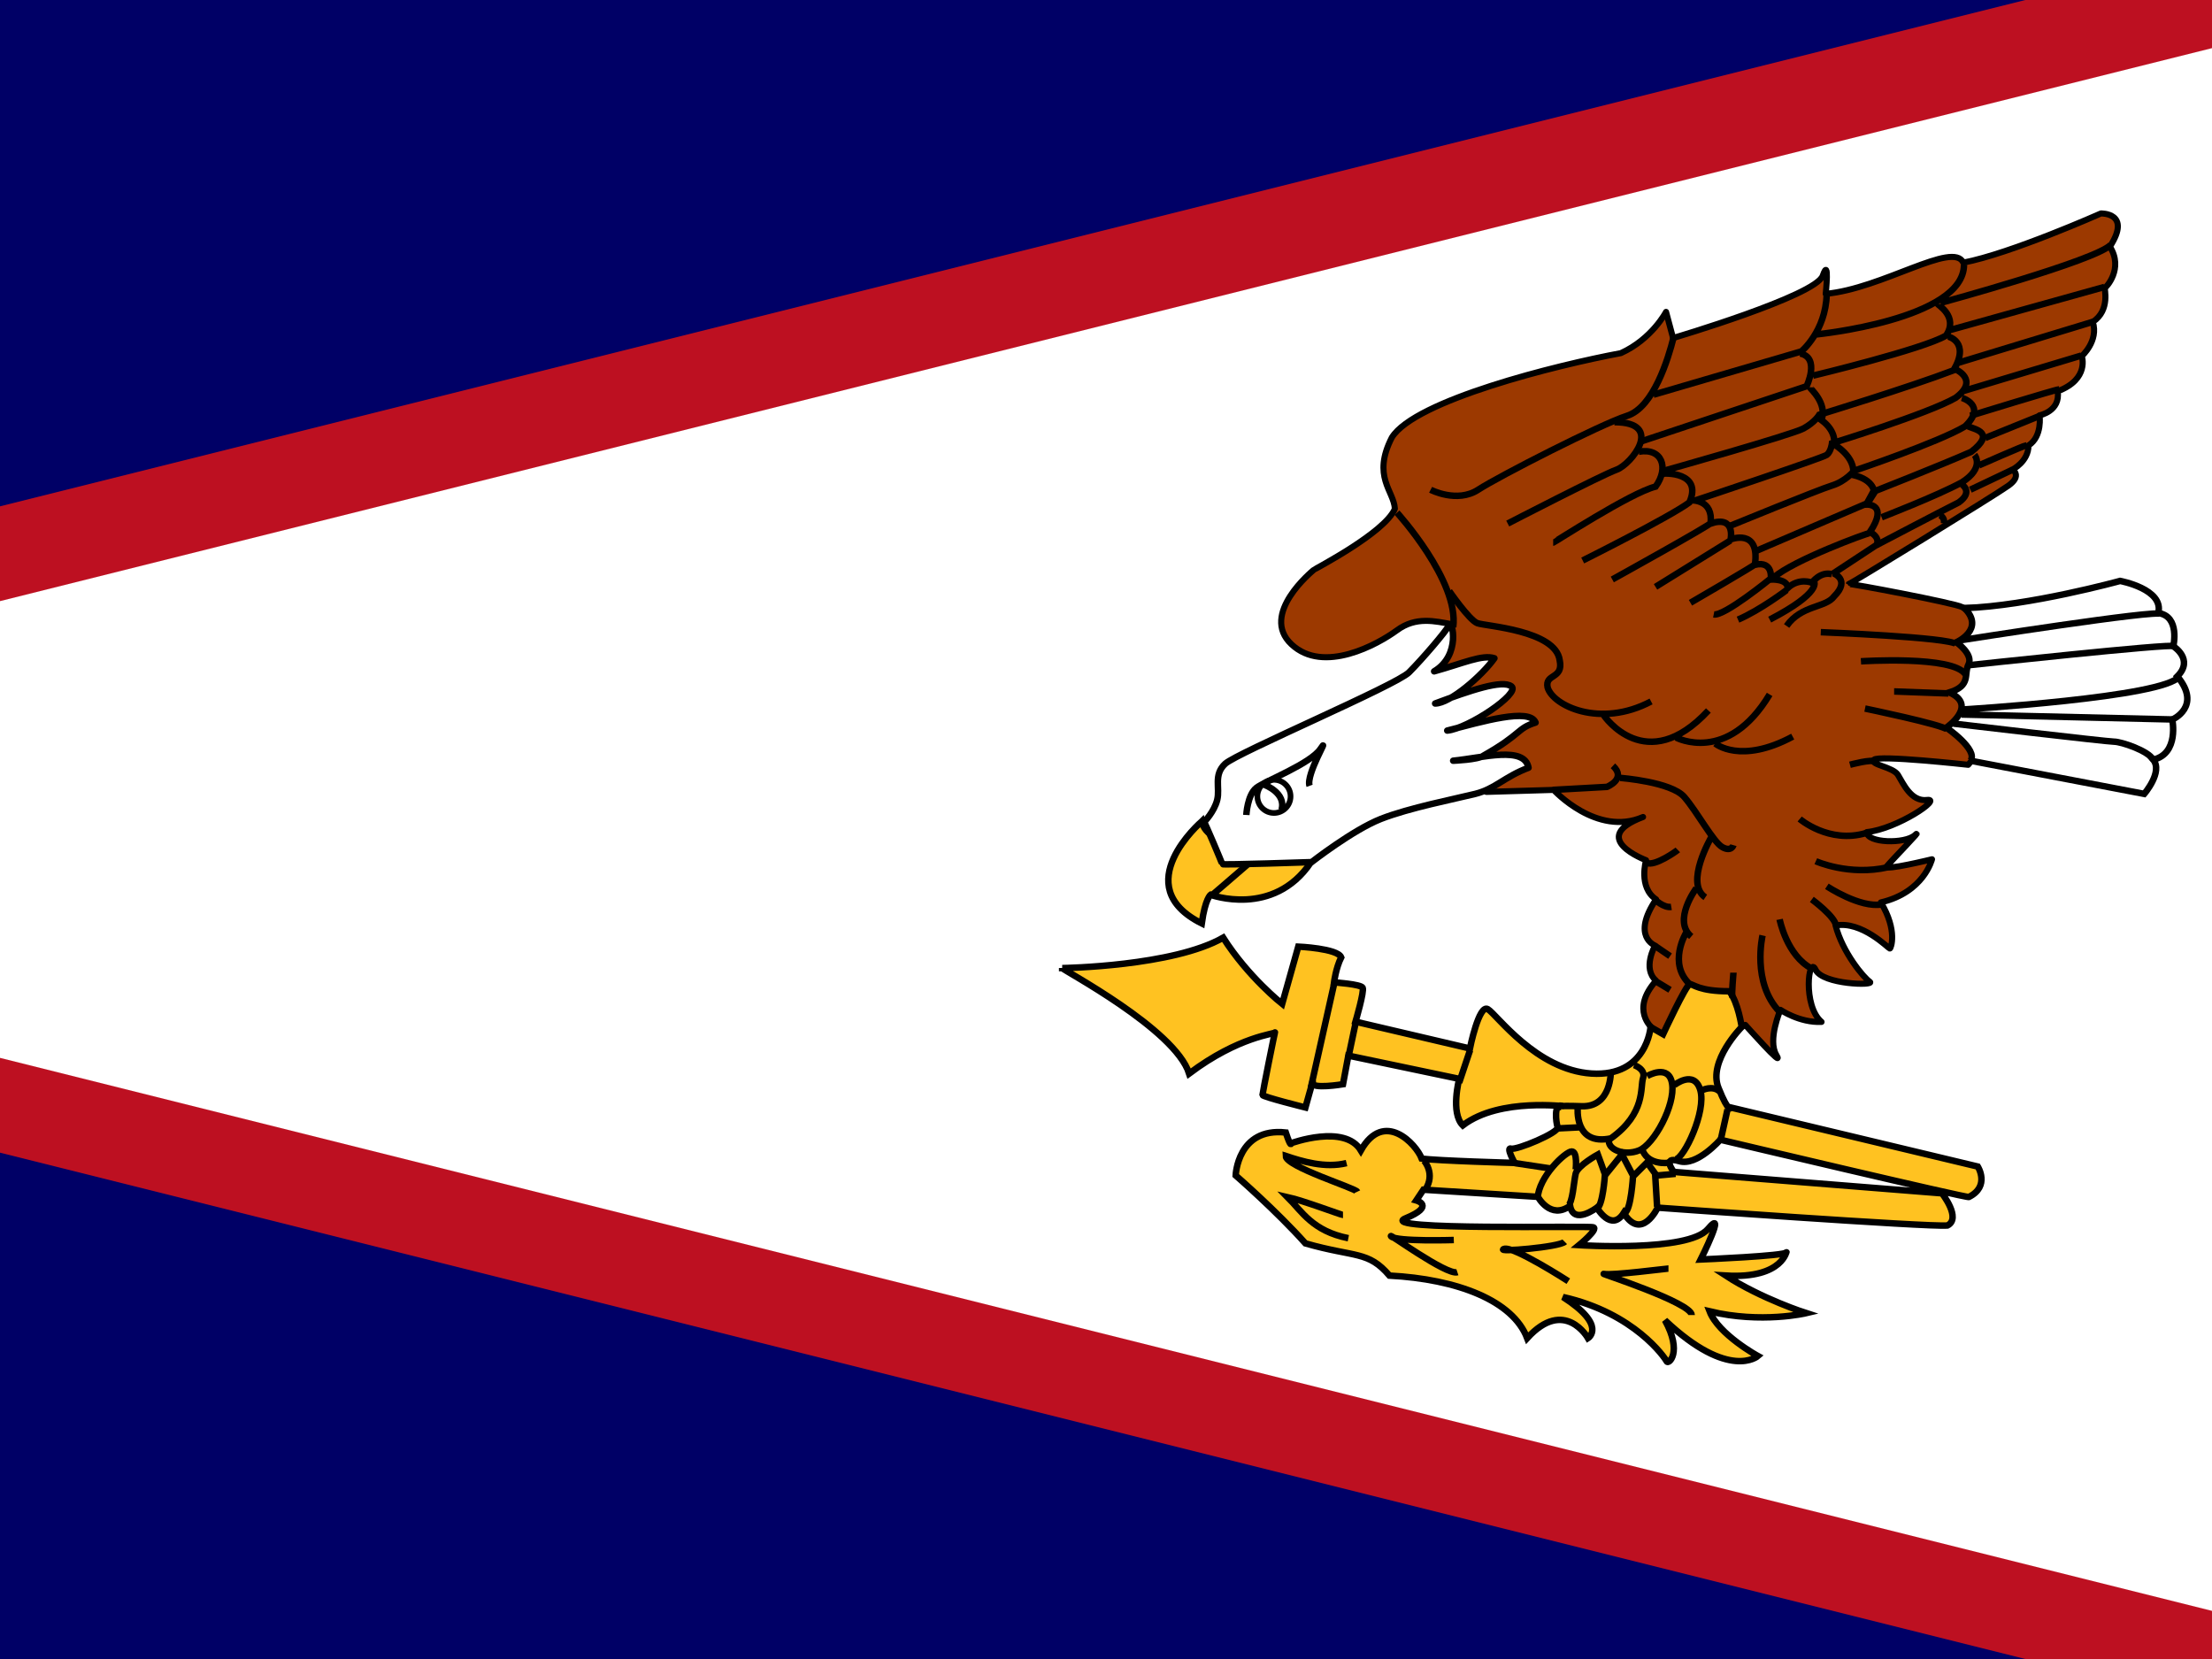
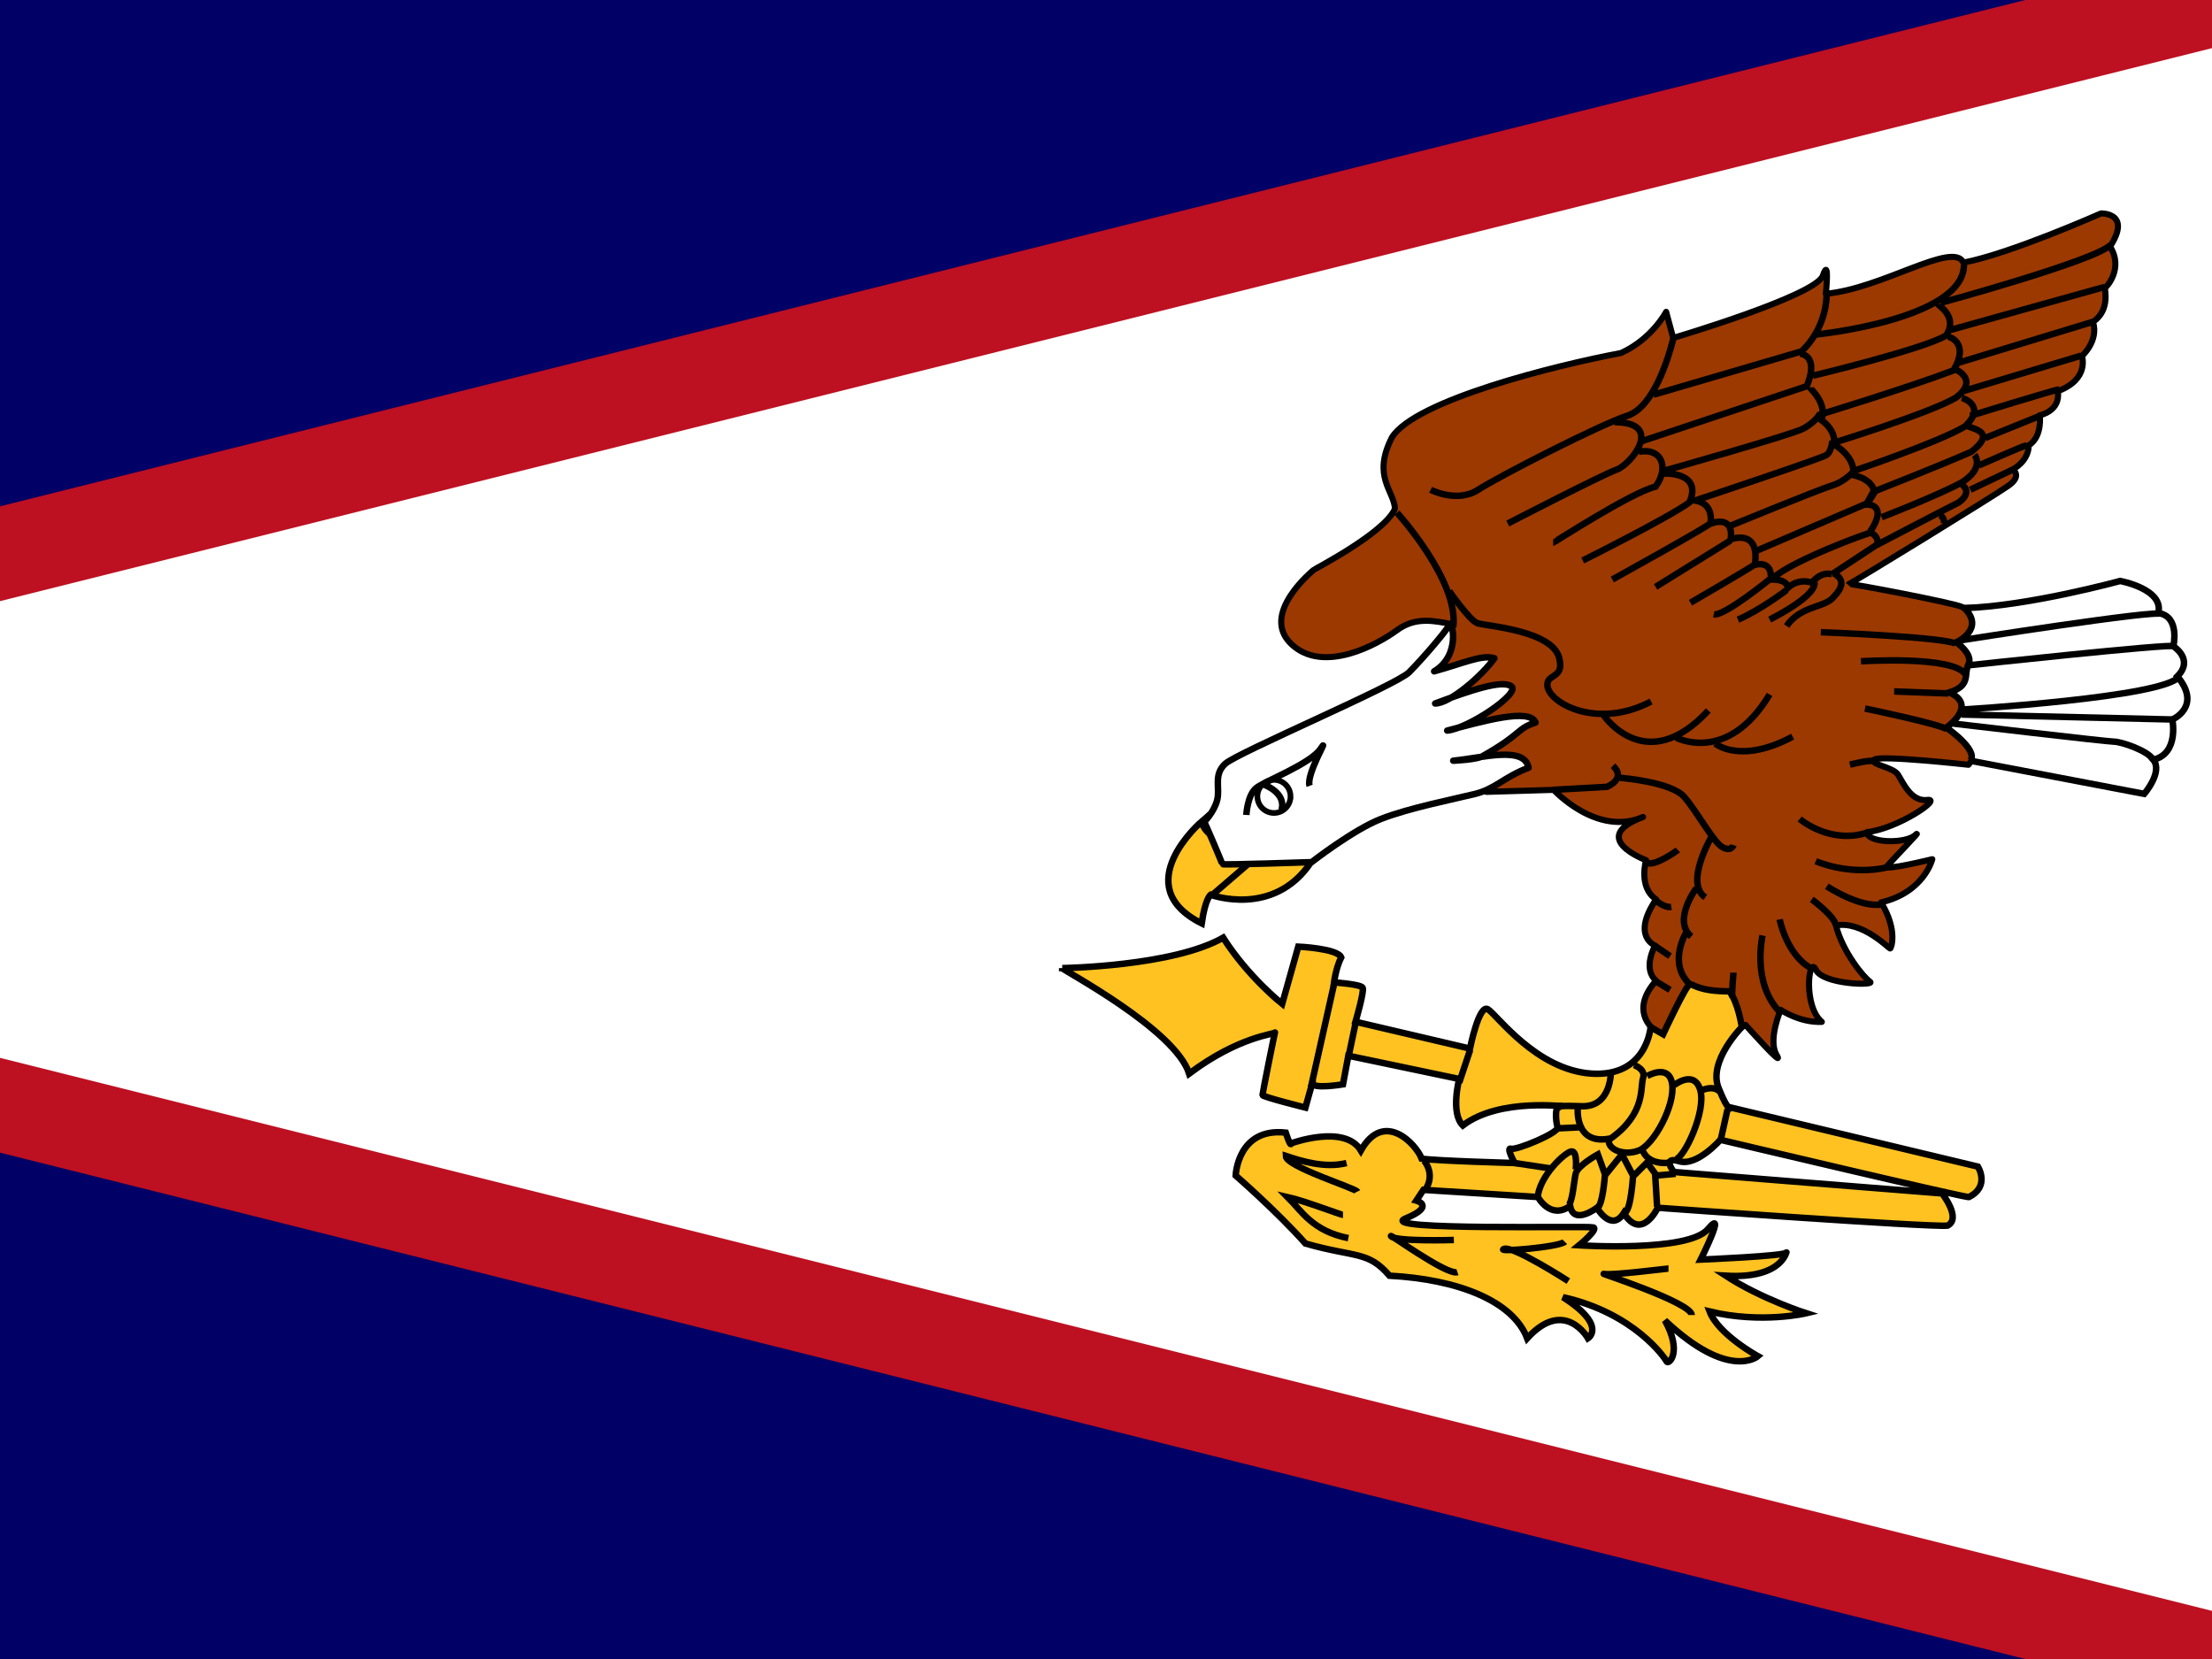
<svg xmlns="http://www.w3.org/2000/svg" height="480" width="640">
  <defs>
    <clipPath id="a">
      <path fill-opacity=".67" d="M0 0h640v480H0z" />
    </clipPath>
  </defs>
  <g clip-path="url(#a)">
    <path fill="#006" d="M-374-16H650v512H-374z" />
    <path d="M-374 240L650 496V-16L-374 240z" fill-rule="evenodd" fill="#bd1021" />
-     <path d="M650 11.43v457.14L-264.3 240 650 11.43z" fill-rule="evenodd" fill="#fff" />
+     <path d="M650 11.43v457.14L-264.29 240 650 11.43z" fill-rule="evenodd" fill="#fff" />
    <g stroke="#000">
-       <path stroke-linejoin="round" d="M478 297.4s-6.4-5.23 1.16-13.66c-4.07-3.48-.3-10.17-.3-10.17s-6.96-2.6.3-13.36c-5.23-3.48-2.9-11.33-2.9-11.33s-17.15-6.4-.87-12.5c-13.38 5.82-25.88-7.84-25.88-7.84l-19.46.58c-3.3-16.16-28.97-2.1-9.9-48.5-4.93-.88-10.45-2.33-15.97 1.74-5.54 4.06-21.23 12.78-30.52 4.06s6.1-21.2 6.4-21.5c.28-.3 20.62-10.75 23.52-17.72-.3-5.23-6.68-9.3-.87-20.63 6.7-10.76 47.65-20.93 66.26-24.4 9-4.08 13.07-11.93 13.07-11.93l2.03 7.56s41.26-12.2 43.3-18.02.87 5.23.87 5.23c16.27-1.46 36.9-15.4 39.8-9.02 13.67-2.6 39.82-14.23 39.82-14.23s9-.3 2.6 9.6c4.07 6.38-1.16 11.9-1.45 11.9-.3 0 1.74 6.4-3.5 9.88 1.76 5.52-3.18 9.88-3.18 9.88s2.32 6.7-6.98 10.18c.87 5.8-5.24 6.97-5.24 6.97s.88 6.1-3.2 8.72c0 4.65-4.64 6.97-4.64 6.97s2.9 1.75-1.17 4.65c-4.06 2.9-46.2 28.76-46.2 28.47 0-.3 30.8 5.52 32.84 6.68s25.27 16.57 25.27 16.57l-23.54 29.05s-26.15-2.9-27.3-1.45 5.5 2.04 6.96 4.36c1.45 2.32 3.77 7.85 8.42 7.26 4.65-.58-8.72 8.43-17.43 9.3 0 3.2 11.03 3.5 13.93.87 2.9-2.6-6.97 7.57-8.13 9.02s13.07-2.03 13.07-2.03-2.32 9.58-14.8 12.48c4.93 8.14 2.9 13.37 2.6 13.37s-8.14-8.13-15.7-6.68c2.04 7.84 8.15 15.1 9.9 16.27 1.73 1.16-13.67.87-15.7-3.5s-3.78 10.47 1.74 15.12c-6.38.3-11.9-3.5-11.9-3.5s-3.78 8.73-1.16 13.1c2.6 4.35-9-8.73-9-8.73l-22.1 9.3-4.93-8.42z" fill-rule="evenodd" stroke-width="1.76" fill="#9c3900" />
-       <path d="M307.32 280.1c.52 0 32.1-.52 46.58-8.8 7.24 11.4 17.07 19.15 17.07 19.15l4.66-16.56s11.4.5 12.42 3.1c-1.55 3.1-2.07 7.24-2.07 7.24s7.76.52 8.28 1.55c.52 1.03-2.07 9.82-2.07 9.82l33.1 7.76s2.6-12.93 5.18-11.38c2.6 1.55 13.97 17.6 30.02 18.63s17.07-13.46 17.07-13.46l3.62 2.07s6.72-14.48 7.75-14.48 2.6 2.07 11.4 2.07c2.57 3.1 3.6 10.34 3.6 10.34s-9.82 9.84-6.72 17.6 3.63 5.7 3.63 5.7l71.4 17.07s3.63 5.7-2.58 8.8c0 .5-71.93-16.57-71.93-16.57s-6.73 7.77-11.9 6.2-1.55 3.12-1.55 3.12l77.6 6.2s5.7 7.24 1.57 9.3c-5.18.53-83.83-5.16-83.83-5.16s-4.66 9.83-9.83 1.55c-3.6 5.68-7.76-1.56-7.76-1.56s-6.72 5.17-7.76-.52c-5.7 4.14-9.3-2.6-9.3-2.6l-33.13-2.06-2.07 3.1s5.7 1.56-3.1 5.18c-8.8 3.62 52.78 2.07 54.33 2.6 1.56.5-4.13 5.16-4.13 5.16s31.56 2.07 37.26-4.65c5.7-6.73-2.07 8.8-2.07 8.8s24.84-1.04 24.84-2.08-.52 7.77-17.6 6.73c10.35 6.73 23.3 10.87 23.3 10.87s-12.95 3.1-27.96-.52c2.6 6.73 13.98 12.93 13.98 12.93s-8.28 7.25-26.9-10.35c5.16 9.32 1.02 12.94.5 11.9-.5-1.03-9.3-13.96-30-18.62 12.93 8.3 7.24 11.9 7.24 11.9s-6.73-11.9-17.6 0c-4.14-10.86-20.18-17.07-39.84-18.1-6.2-7.24-9.83-5.18-24.32-9.32-8.28-9.3-20.18-19.66-20.18-19.66s.52-13.97 14.5-12.42c1.54 4.66 1.54 3.1 1.54 3.1s15.52-5.68 20.18 2.08c6.73-11.9 16.04-1.78 17.6 2.36 4.45.65 26.9 1.26 26.9 1.26s-2.6-4.66-1.03-4.14c1.56.52 13.98-4.66 13.46-6.2-.52-1.56-1.03-6.74 1.03-6.22 2.06.52-17.6-2.6-28.47 5.7-3.62-3.63-1.03-13.46-1.03-13.46l-32.08-6.73-1.55 8.28s-9.32 1.55-8.8-.5c.52-2.08-2.07 7.23-2.07 7.23s-12.42-3.1-12.42-3.62 3.62-18.63 3.62-18.1c0 .5-10.35 1.02-24.84 11.9-4.14-12.95-36.74-30.02-36.74-30.54z" fill-rule="evenodd" stroke-width="1.88" fill="#ffc221" />
-       <path d="M385.98 284.76l-6.73 30.02m12.94-18.63l-2.08 9.83m35.2-2.07l-3.12 9.32m60.55 53.8c-.52 0-16.56 2.08-18.63 1.56-2.07-.5 25.35 8.28 25.35 11.9m-35.7-9.8s-16.04-10.36-18.63-9.33c-2.58 1.04 16.04-.52 17.6-2.07m-32.1-.52s-16.55.52-18.1-1.03 16.04 11.38 19.14 10.35m-33.1-16.57c-.53 0-11.4-4.13-16.05-5.17 4.14 4.14 7.24 9.84 17.6 11.9m2.58-13.44c-.5-1.05-20.7-7.26-20.7-10.36 4.67 1.55 11.4 3.62 17.6 2.07M499.82 321l-2.07 9.3" stroke-width="1.88" fill="none" />
-       <path d="M347.7 237.67s-21.75 18.63 0 29.5c1.02-7.25 2.57-8.28 2.57-8.28s18.1 6.7 28.98-9.33c-4.66-6.72-12.94-4.14-12.94-4.14s-17.06 0-18.6-7.76z" fill-rule="evenodd" stroke-width="1.88" fill="#ffc221" />
-       <path d="M365.8 245.95l-15 12.94M412 335.8s3.46 3.8.35 8.47m72.45-4.65l-5.7.52m-40.87-3.63l10.35 1.56m17.48-28.17s.3 10.46-8.42 10.17c-8.72-.3-5.82.3-5.82.3" stroke-width="1.88" fill="none" />
-       <path d="M472.77 308.15s3.5 1.16 2.62 3.78c-.88 2.6.86 10.17-9.3 17.43-10.76 2.32-9.6-9-9.6-9" stroke-width="1.88" fill="none" />
-       <path d="M476.55 311.35s6.4-3.78 7.26 2.32c.88 6.1-5.22 17.44-9.58 19.18-4.35 1.74-9.3-.3-8.7-3.2m18.88-15.68s5.8-4.65 7.55 1.45c1.75 6.1-4.65 19.76-7.26 20.05m7.82-20.05s2.9-1.46 4.94.3m-14.23 20.62c-1.17.3-6.1.58-7.85-3.2m-18.3-6.97c-.3 0-6.1.3-6.1.3m28.47 22.66l-.58-9.6-2.32-3.2-4.07 4.08s-.58 9.6-2.33 10.47m2.33-10.76l-3.2-6.1-4.94 6.1s-.58 8.73-2.32 9.6m2.32-9.88c0-.3-2.04-5.8-2.04-5.8s-5.8 3.18-6.4 5.5c-.57 2.33-.86 8.72-2.3 9.3m2.3-10.46s.6-5.23-1.15-5.23c-1.74 0-9.6 7.27-9.88 13.66" stroke-width="1.88" fill="none" />
-       <path stroke-linejoin="round" d="M348.4 237.82s2.9-2.9 3.78-6.4c.87-3.47-1.16-7.25 2.32-10.45 3.5-3.2 49.4-22.66 53.18-26.44 3.78-3.78 10.75-11.92 11.62-13.66.87-1.74 3.5 8.72-4.36 13.37 8.43-2.33 13.95-4.94 17.44-3.78-3.5 4.94-12.8 13.08-17.15 13.08 10.17-3.78 19.47-6.98 22.1-4.94 2.6 2.03-12.5 12.2-18.6 12.78 10.16-2.6 23.82-6.68 25.56-2.32-5.53 1.74-3.8 3.2-15.12 9.6-1.45 1.15-8.72 1.44-8.72 1.44 8.72-.87 20.63-4.36 21.8 2.03-6.98 2.62-9.6 6.1-15.4 7.56-5.8 1.44-19.18 4.05-27.32 7.25-8.13 3.2-20.05 12.5-20.05 12.5s-25.87.87-25.87.58c0-.3-4.94-11.92-5.23-12.2z" fill-rule="evenodd" stroke-width="1.88" fill="#fff" />
-       <path d="M360.6 235.8s.3-5.8 2.9-7.85c2.63-2.03 15.7-6.97 18.6-11.33 2.92-4.36-4.35 7.55-3.2 10.75m-13.06-.3s6.4 2.33 4.94 7.27" stroke-width="1.88" fill="none" />
-       <path d="M373.4 230.42c0 2.65-2.16 4.8-4.8 4.8s-4.8-2.15-4.8-4.8 2.15-4.8 4.8-4.8 4.8 2.15 4.8 4.8z" stroke-width="1.63" fill="none" />
-       <path d="M570.12 220.1l50.27 9.6s5.5-6.4 2.6-9.9c7.56-1.73 5.52-11.6 5.52-11.6s8.72-3.78 1.46-12.5c4.94-4.94-1.17-8.72-1.17-8.72s2.05-8.72-4.35-9.6c1.75-6.96-11.04-9.3-11.04-9.3s-26.43 7.28-45.03 7.86c6.1 6.1-2.32 9.88-2.32 9.88s4.94 3.5 3.5 6.4c-1.47 2.9.86 6.1-5.53 8.13 8.42 3.78-.88 10.17-.88 10.17s9.3 6.4 6.98 9.58z" fill-rule="evenodd" stroke-width="1.88" fill="#fff" />
-       <path d="M565.17 209.36s44.46 5.23 46.5 5.23 9.87 2.6 11.33 5.22m-55.5-13.08l61.9 1.45m-61.6-2.9s58.7-3.5 62.76-9.6m-61.04-3.2s59-6.4 59.57-5.52m-61.6-1.75s57.24-9 57.82-7.55M404.2 148.33s18 19.76 16.26 33.13" stroke-width="1.88" fill="none" />
-       <path d="M419.3 171s5.8 8.42 8.14 9.3 22.66 2.03 23.83 10.75c1.16 5.52-4.36 3.77-3.5 7.84 1.46 5.22 15.12 11.9 29.94 4.06m-13.64 4.07s12.2 18.02 30.22-1.45m-9.3 7.85s14.8 7.84 27.02-12.5m-15.7 14.23s7.26 6.1 22.38-2.03M539.6 205s22.38 4.64 23.83 6.1m-15.4-11.04c.3 0 15.7.58 15.7.58m-25.3-9.3s26.74-1.75 30.22 3.77m-41.84-12.2s37.5 1.46 39.24 3.5m-30.8 34.86s6.4-1.74 7.26-.87m-21.8 16.55s8.44 7.27 19.2 4.07m-14.54 8.15s9.6 4.35 20.92 1.74m-17.72 5.52s9.6 6.4 15.98 5.23m-20.33-1.44s6.7 4.95 6.98 7.56M514.9 266s2.04 10.47 9.3 14.25m-14.24-9.6s-3.2 13.67 4.94 22.1m-13.36-11.34c0 .3-.58 6.4-.3 7m-52-59.87l15.7-.87s5.8-2.33 1.73-6.1m2.03 3.5c.3 0 14.82 1.15 18.6 5.5 3.78 4.37 8.43 13.1 11.04 14.54 2.62 1.45 3.2-.58 3.2-.58m-6.4-2.33s-7.84 13.36-1.74 17.43m-2.62-2.62s-6.97 9.3-1.45 13.96m-1.45-1.17s-5.52 9 1.16 15.1m-3.6-39c-.38.37-6.75 4.87-9 3.75m2.25 10.5s2.62 2.6 4.87 2.24M479 273.77l4.2 2.87m-3.64 7.56l3.63 2.2m-69.27-144.7s7.64 3.97 13.75 0c6.1-3.97 35.45-18.94 43.1-21.4 7.63-2.43 11.9-16.5 13.43-22.6m-5.8 16.5l42.8-12.53s7.02-5.8 7.32-16.5m-3.06 11.6s42.78-4.26 42.78-20.15m-6.72 11s44.92-12.23 49.2-16.8" stroke-width="1.88" fill="none" />
-       <path d="M436.23 151.48s27.2-14.06 31.48-15.58c4.28-1.53 14.06-13.75-.6-13.75" stroke-width="1.88" fill="none" />
-       <path d="M449.38 156.98c.3 0 22.3-14.36 29.64-16.2 3.97-5.5 1.83-11.3-4.9-10.08" stroke-width="1.88" fill="none" />
-       <path d="M480.85 137.12c.6-.3 11.9-.6 7.94 8.25-5.8 4.28-30.87 16.8-30.87 16.8m17.1-34.52l47.68-15.9s3.98-8.25-1.82-9.47m39.73-14.36c0 .3 6.12 3.67 2.45 9.17-6.72 3.96-38.5 11.6-38.5 11.6m84.33-25.67l-44.9 12.53m41.54-2.44l-39.1 11.9m35.74-2.13l-34.53 10.38m28.1-.6c-.9 0-25.66 7.63-25.66 7.63m20.18 0l-15.9 6.43m11.92 2.14c-.6 0-13.75 5.8-13.75 5.8m9.78 1.23l-12.22 5.8m-8.87 7.34s1.54.6 1.23 2.44m-32.08 14.36s5.2 1.83.3 6.72c-2.44 3.36-9.47 2.45-13.75 8.56m46.76-83.73s6.42 1.52 1.53 9.77c-12.84 4.9-38.82 12.84-38.82 12.84s-1.22 2.15-4.58 3.98c-3.36 1.83-40.33 12.22-40.33 12.22m84.33-29.33s7.03 3.05 0 8.25c-7.94 4.58-35.75 13.14-35.75 13.14s-.3 2.44-1.52 3.36c-1.23.9-37.9 13.14-37.9 13.14" stroke-width="1.88" fill="none" />
-       <path d="M567.64 115.12s7.33 2.14.9 8.25c-7.63 4.58-32.07 12.83-32.07 12.83s-2.45 3.06-6.42 4.28c-3.97 1.22-29.33 11.6-29.33 11.6m68.75-28.7c2.14.9 7.94 1.82.9 7.32-8.24 3.67-28.4 11.6-28.4 11.6l-1.84 3.37-32.08 13.75m63.25-27.8s3.05 3.66-3.67 7.94c-7.33 3.97-23.22 10.1-23.22 10.1m23.24-9.5s3.36 2.15-.92 5.2c-4.9 2.45-24.14 12.54-24.14 12.54l-12.53 8.25" stroke-width="1.88" fill="none" />
-       <path d="M523.63 112.06c0 .3 5.2 4.58 3.36 9.47 4.57 3.37 3.66 7.03 3.66 7.03s6.4 3.67 5.5 8.86c6.4 1.53 6.1 5.2 6.1 5.2l-2.13 3.36s6.4-.3.92 7.94c3.36 1.84 1.83 3.98 1.83 3.98m-1.84-3.67c-.92 0-22.3 7.94-27.8 12.83" stroke-width="1.88" fill="none" />
-       <path d="M489.4 144.76s6.43-.3 5.5 6.72c7.35-2.45 5.82 4.58 5.82 4.58s8.55-3.36 7.03 7.34c5.5-1.23 4.58 4.27 4.58 4.27s4.9-.3 4.9 2.45c3.35-3.06 7.02-1.53 7.02-1.53s2.44-3.37 5.8-2.45m-34.83-14.98c0 .6-28.73 16.5-28.73 16.5m34.2-11.3L479 169.8m29.05-6.7c0 .3-18.95 11.3-18.95 11.3m23.23-7.03s-13.44 11-16.5 10.4m21.08-7.04s-7.63 5.8-14.05 8.55m22-11s2.45 3.06-12.83 11" stroke-width="1.88" fill="none" />
+       <path stroke-linejoin="round" d="M478 297.4s-6.392-5.23 1.163-13.658c-4.068-3.486-.29-10.17-.29-10.17s-6.975-2.615.29-13.366c-5.23-3.487-2.906-11.333-2.906-11.333s-17.144-6.393-.87-12.494c-13.368 5.81-25.863-7.848-25.863-7.848l-19.468.582c-3.302-16.172-28.97-2.127-9.888-48.52-4.94-.872-10.46-2.324-15.982 1.744-5.522 4.067-21.212 12.784-30.51 4.067s6.1-21.212 6.392-21.502c.29-.29 20.63-10.75 23.536-17.725-.29-5.23-6.682-9.298-.872-20.63 6.683-10.753 47.65-20.923 66.26-24.41 9.007-4.068 13.076-11.914 13.076-11.914l2.034 7.555s41.262-12.205 43.296-18.016.872 5.23.872 5.23c16.272-1.453 36.903-15.4 39.81-9.008 13.656-2.615 39.81-14.238 39.81-14.238s9.006-.29 2.613 9.59c4.068 6.392-1.162 11.913-1.452 11.913-.29 0 1.743 6.394-3.487 9.88 1.745 5.522-3.197 9.88-3.197 9.88s2.326 6.684-6.973 10.17c.872 5.812-5.23 6.975-5.23 6.975s.872 6.102-3.196 8.717c0 4.65-4.65 6.974-4.65 6.974s2.906 1.743-1.163 4.65c-4.067 2.905-46.2 28.766-46.2 28.476 0-.29 30.8 5.52 32.834 6.683s25.28 16.564 25.28 16.564l-23.537 29.056s-26.15-2.905-27.312-1.452 5.52 2.034 6.973 4.358c1.455 2.324 3.78 7.847 8.428 7.265 4.65-.582-8.717 8.427-17.434 9.3 0 3.195 11.04 3.485 13.947.87 2.907-2.615-6.973 7.555-8.136 9.008s13.077-2.034 13.077-2.034-2.324 9.59-14.818 12.496c4.94 8.136 2.905 13.367 2.614 13.367s-8.136-8.137-15.69-6.684c2.033 7.845 8.136 15.108 9.88 16.272 1.742 1.162-13.658.87-15.692-3.488s-3.778 10.46 1.743 15.11c-6.392.29-11.914-3.487-11.914-3.487s-3.776 8.717-1.162 13.077c2.617 4.36-9.006-8.718-9.006-8.718l-22.084 9.3-4.94-8.428z" fill-rule="evenodd" stroke-width="1.761" fill="#9c3900" />
+       <path d="M307.325 280.1c.518 0 32.082-.518 46.572-8.797 7.244 11.384 17.076 19.146 17.076 19.146l4.658-16.56s11.385.518 12.42 3.106c-1.553 3.103-2.07 7.243-2.07 7.243s7.76.518 8.28 1.552c.516 1.035-2.07 9.83-2.07 9.83l33.116 7.763s2.587-12.936 5.175-11.384c2.588 1.554 13.972 17.595 30.013 18.63s17.076-13.455 17.076-13.455l3.62 2.07s6.728-14.487 7.763-14.487 2.588 2.07 11.384 2.07c2.587 3.104 3.623 10.347 3.623 10.347s-9.833 9.833-6.728 17.595 3.623 5.69 3.623 5.69l71.408 17.077s3.624 5.693-2.586 8.798c0 .517-71.927-16.56-71.927-16.56s-6.728 7.762-11.902 6.21-1.552 3.105-1.552 3.105l77.618 6.21s5.692 7.244 1.552 9.314c-5.174.517-83.827-5.174-83.827-5.174s-4.66 9.83-9.833 1.552c-3.62 5.69-7.762-1.552-7.762-1.552s-6.726 5.174-7.762-.52c-5.692 4.14-9.314-2.585-9.314-2.585l-33.118-2.07-2.07 3.104s5.692 1.55-3.105 5.174c-8.796 3.622 52.78 2.07 54.333 2.587 1.552.52-4.14 5.176-4.14 5.176s31.566 2.07 37.257-4.657c5.692-6.73-2.07 8.795-2.07 8.795s24.84-1.034 24.84-2.07-.52 7.763-17.595 6.727c10.35 6.728 23.285 10.867 23.285 10.867s-12.936 3.104-27.942-.518c2.586 6.727 13.972 12.936 13.972 12.936s-8.28 7.245-26.91-10.35c5.176 9.315 1.036 12.938.52 11.902-.52-1.035-9.315-13.97-30.013-18.628 12.936 8.28 7.243 11.902 7.243 11.902s-6.726-11.902-17.593 0c-4.14-10.867-20.18-17.076-39.844-18.112-6.21-7.243-9.83-5.174-24.32-9.314-8.28-9.313-20.18-19.663-20.18-19.663s.517-13.97 14.488-12.42c1.552 4.658 1.552 3.106 1.552 3.106s15.524-5.692 20.18 2.07c6.728-11.902 16.042-1.78 17.595 2.36 4.458.654 26.907 1.262 26.907 1.262s-2.588-4.657-1.035-4.14c1.552.518 13.97-4.656 13.454-6.208-.517-1.553-1.034-6.727 1.035-6.21 2.07.517-17.593-2.588-28.46 5.693-3.622-3.623-1.035-13.455-1.035-13.455l-32.08-6.726-1.554 8.28s-9.314 1.55-8.796-.518c.517-2.07-2.07 7.243-2.07 7.243s-12.42-3.104-12.42-3.62 3.623-18.63 3.623-18.112c0 .518-10.35 1.035-24.838 11.902-4.14-12.936-36.74-30.012-36.74-30.53z" fill-rule="evenodd" stroke-width="1.409pt" fill="#ffc221" />
+       <path d="M385.98 284.763l-6.727 30.013M392.188 296.146l-2.07 9.83M425.307 303.908l-3.105 9.314M482.748 367.03c-.517 0-16.558 2.07-18.63 1.554-2.068-.517 25.357 8.28 25.357 11.9M453.77 370.666s-16.04-10.348-18.628-9.314c-2.587 1.035 16.04-.517 17.594-2.07M420.65 358.762s-16.558.517-18.11-1.035 16.04 11.384 19.145 10.35M388.567 351.508c-.518 0-11.385-4.14-16.04-5.176 4.138 4.14 7.243 9.833 17.592 11.902M392.707 344.788c-.518-1.035-20.698-7.245-20.698-10.35 4.656 1.553 11.383 3.622 17.592 2.07M499.822 320.98l-2.07 9.314" stroke-width="1.409pt" fill="none" />
+       <path d="M347.688 237.67s-21.734 18.628 0 29.494c1.034-7.244 2.587-8.278 2.587-8.278s18.11 6.726 28.977-9.315c-4.657-6.725-12.937-4.138-12.937-4.138s-17.076 0-18.628-7.76z" fill-rule="evenodd" stroke-width="1.409pt" fill="#ffc221" />
+       <path d="M365.8 245.954l-15.006 12.936M412.016 335.8s3.46 3.814.354 8.47M484.82 339.618l-5.692.52M438.247 336.505l10.35 1.552M466.083 309.895s.29 10.46-8.427 10.17c-8.717-.29-5.812.29-5.812.29" stroke-width="1.409pt" fill="none" />
+       <path d="M472.774 308.148s3.487 1.162 2.616 3.778c-.872 2.614.87 10.17-9.298 17.434-10.753 2.324-9.59-9.007-9.59-9.007" stroke-width="1.409pt" fill="none" />
+       <path d="M476.55 311.346s6.392-3.777 7.264 2.325c.87 6.102-5.23 17.435-9.59 19.18-4.358 1.742-9.297-.292-8.717-3.197M484.396 313.966s5.813-4.65 7.555 1.452c1.745 6.103-4.648 19.76-7.264 20.05M492.524 315.417s2.907-1.453 4.94.29M483.227 336.336c-1.162.29-6.102.58-7.845-3.196M457.082 326.165c-.29 0-6.102.292-6.102.292M479.452 349.127l-.58-9.59-2.325-3.195-4.068 4.068s-.583 9.59-2.326 10.46M472.48 340.11c-.292-.58-3.198-6.1-3.198-6.1l-4.94 6.1s-.58 8.72-2.324 9.592M464.336 339.815c0-.29-2.034-5.81-2.034-5.81s-5.81 3.196-6.392 5.52c-.58 2.325-.872 8.717-2.325 9.3M455.912 338.364s.582-5.23-1.162-5.23c-1.742 0-9.59 7.265-9.88 13.657" stroke-width="1.409pt" fill="none" />
+       <path stroke-linejoin="round" d="M348.402 237.825s2.905-2.906 3.777-6.392c.87-3.487-1.163-7.265 2.324-10.46 3.487-3.198 49.397-22.666 53.176-26.444 3.777-3.778 10.75-11.914 11.623-13.658.87-1.743 3.487 8.717-4.36 13.367 8.428-2.326 13.95-4.94 17.435-3.78-3.487 4.94-12.785 13.078-17.144 13.078 10.17-3.778 19.47-6.975 22.084-4.94 2.615 2.034-12.495 12.204-18.597 12.785 10.17-2.615 23.83-6.683 25.572-2.325-5.52 1.744-3.78 3.195-15.11 9.59-1.453 1.163-8.717 1.452-8.717 1.452 8.717-.872 20.63-4.36 21.792 2.034-6.973 2.615-9.588 6.102-15.4 7.555-5.81 1.453-19.178 4.067-27.315 7.264-8.136 3.196-20.05 12.495-20.05 12.495s-25.86.87-25.86.58c0-.29-4.94-11.914-5.23-12.205z" fill-rule="evenodd" stroke-width="1.409pt" fill="#fff" />
+       <path d="M360.605 235.797s.29-5.81 2.906-7.845c2.616-2.034 15.693-6.975 18.6-11.333 2.904-4.36-4.36 7.554-3.198 10.75M365.836 227.077s6.393 2.326 4.94 7.265" stroke-width="1.409pt" fill="none" />
+       <path d="M373.39 230.422c0 2.648-2.146 4.795-4.794 4.795s-4.794-2.147-4.794-4.795 2.146-4.794 4.794-4.794 4.795 2.146 4.795 4.794z" stroke-width="1.223pt" fill="none" />
+       <path d="M570.116 220.104l50.27 9.59s5.52-6.394 2.615-9.88c7.556-1.743 5.522-11.623 5.522-11.623s8.717-3.776 1.452-12.495c4.942-4.94-1.162-8.717-1.162-8.717s2.034-8.717-4.36-9.59c1.745-6.972-11.04-9.297-11.04-9.297s-26.443 7.265-45.04 7.847c6.102 6.102-2.325 9.88-2.325 9.88s4.94 3.486 3.487 6.392c-1.453 2.905.872 6.1-5.52 8.136 8.426 3.778-.873 10.17-.873 10.17s9.3 6.392 6.976 9.588z" fill-rule="evenodd" stroke-width="1.409pt" fill="#fff" />
+       <path d="M565.17 209.356s44.46 5.23 46.494 5.23 9.88 2.616 11.333 5.23M567.495 206.735l61.893 1.453M567.79 205.285s58.698-3.487 62.766-9.59M569.524 192.5s58.988-6.394 59.57-5.522M567.495 185.234s57.244-9.007 57.825-7.555M404.193 148.332s18.016 19.76 16.272 33.126" stroke-width="1.409pt" fill="none" />
+       <path d="M419.303 170.997s5.81 8.426 8.136 9.298 22.665 2.034 23.827 10.752c1.162 5.52-4.358 3.777-3.486 7.845 1.453 5.23 15.11 11.913 29.93 4.068M464.055 207.03s12.203 18.017 30.22-1.45M484.974 213.427s14.82 7.845 27.023-12.495M496.3 215.16s7.264 6.102 22.376-2.033M539.603 204.99s22.375 4.647 23.828 6.1M548.027 200.058c.29 0 15.692.582 15.692.582M538.434 191.337s26.733-1.743 30.22 3.778M526.812 182.91s37.486 1.453 39.228 3.487M535.236 221.26s6.393-1.743 7.265-.87M520.713 236.952s8.426 7.265 19.18 4.068M525.36 249.166s9.59 4.358 20.923 1.742M528.56 256.42s9.588 6.393 15.98 5.23M524.206 260.21s6.683 4.94 6.973 7.555M514.91 266.014s2.033 10.46 9.298 14.237M509.964 270.662s-3.196 13.658 4.94 22.084M501.54 281.41c0 .29-.58 6.393-.29 6.975M449.235 228.528l15.692-.872s5.81-2.324 1.742-6.1M468.703 225.05c.292 0 14.82 1.16 18.598 5.52 3.778 4.358 8.428 13.075 11.042 14.53 2.616 1.45 3.197-.583 3.197-.583M495.145 242.192s-7.845 13.368-1.743 17.436M490.778 257.012s-6.973 9.3-1.453 13.948M487.876 269.79s-5.52 9.008 1.163 15.11M485.44 245.897c-.376.375-6.75 4.874-9 3.75M478.69 260.14s2.625 2.624 4.875 2.25M479 273.776l4.19 2.872M479.564 284.214l3.624 2.186M413.933 141.7s7.64 3.974 13.75 0c6.112-3.97 35.446-18.943 43.085-21.388 7.638-2.445 11.917-16.5 13.445-22.61M478.41 114.2l42.78-12.527s7.027-5.806 7.332-16.5M525.46 96.784s42.778-4.278 42.778-20.167M561.523 87.616S606.44 75.393 610.72 70.81" stroke-width="1.409pt" fill="none" />
+       <path d="M436.233 151.48s27.195-14.057 31.473-15.584c4.277-1.528 14.055-13.75-.61-13.75" stroke-width="1.409pt" fill="none" />
+       <path d="M449.376 156.98c.306 0 22.305-14.363 29.64-16.196 3.972-5.5 1.833-11.305-4.89-10.083" stroke-width="1.409pt" fill="none" />
+       <path d="M480.846 137.118c.612-.306 11.918-.612 7.945 8.25-5.802 4.278-30.86 16.806-30.86 16.806M475.042 127.645l47.67-15.89s3.973-8.25-1.832-9.472M560.607 87.92c0 .307 6.112 3.668 2.445 9.168-6.722 3.973-38.5 11.612-38.5 11.612M608.883 83.033L563.965 95.56M605.516 93.117l-39.11 11.917M602.164 102.895l-34.53 10.39M595.74 112.672c-.917 0-25.667 7.64-25.667 7.64M590.246 120.312l-15.89 6.417M586.273 128.867c-.61 0-13.75 5.805-13.75 5.805M582.3 135.895l-12.22 5.805M561.213 149.035s1.528.61 1.222 2.445M530.348 165.84s5.195 1.834.306 6.723c-2.444 3.36-9.472 2.445-13.75 8.556M563.664 97.395s6.418 1.528 1.528 9.778c-12.834 4.89-38.807 12.833-38.807 12.833s-1.22 2.14-4.582 3.973c-3.36 1.832-40.334 12.22-40.334 12.22M565.805 106.867s7.028 3.056 0 8.25c-7.945 4.584-35.75 13.14-35.75 13.14s-.307 2.444-1.528 3.36c-1.223.917-37.89 13.14-37.89 13.14" stroke-width="1.409pt" fill="none" />
+       <path d="M567.636 115.116s7.334 2.14.917 8.25c-7.64 4.584-32.084 12.834-32.084 12.834s-2.445 3.056-6.418 4.278c-3.972 1.222-29.333 11.61-29.333 11.61M569.468 123.367c2.14.917 7.945 1.834.917 7.334-8.25 3.667-28.417 11.612-28.417 11.612l-1.834 3.36-32.083 13.75M571.3 131.618s3.054 3.667-3.668 7.945c-7.334 3.972-23.222 10.083-23.222 10.083M567.636 140.173s3.36 2.14-.915 5.195c-4.89 2.444-24.14 12.528-24.14 12.528l-12.528 8.25" stroke-width="1.409pt" fill="none" />
+       <path d="M523.63 112.06c0 .307 5.194 4.584 3.36 9.473 4.584 3.362 3.667 7.028 3.667 7.028s6.416 3.668 5.5 8.863c6.417 1.528 6.11 5.194 6.11 5.194l-2.138 3.36s6.415-.304.916 7.946c3.36 1.833 1.834 3.972 1.834 3.972M541.04 154.23c-.917 0-22.305 7.944-27.806 12.833" stroke-width="1.409pt" fill="none" />
+       <path d="M489.41 144.757s6.418-.306 5.502 6.722c7.334-2.445 5.805 4.583 5.805 4.583s8.555-3.362 7.028 7.333c5.5-1.222 4.583 4.278 4.583 4.278s4.89-.306 4.89 2.444c3.36-3.055 7.028-1.527 7.028-1.527s2.444-3.36 5.805-2.444M495.215 151.174c0 .61-28.723 16.5-28.723 16.5M500.71 156.367l-21.696 13.445M508.048 163.09c0 .305-18.945 11.306-18.945 11.306M512.33 167.368s-13.444 11-16.5 10.39M516.91 170.73s-7.64 5.805-14.057 8.555M524.854 168.285s2.444 3.056-12.833 11" stroke-width="1.409pt" fill="none" />
    </g>
  </g>
</svg>
